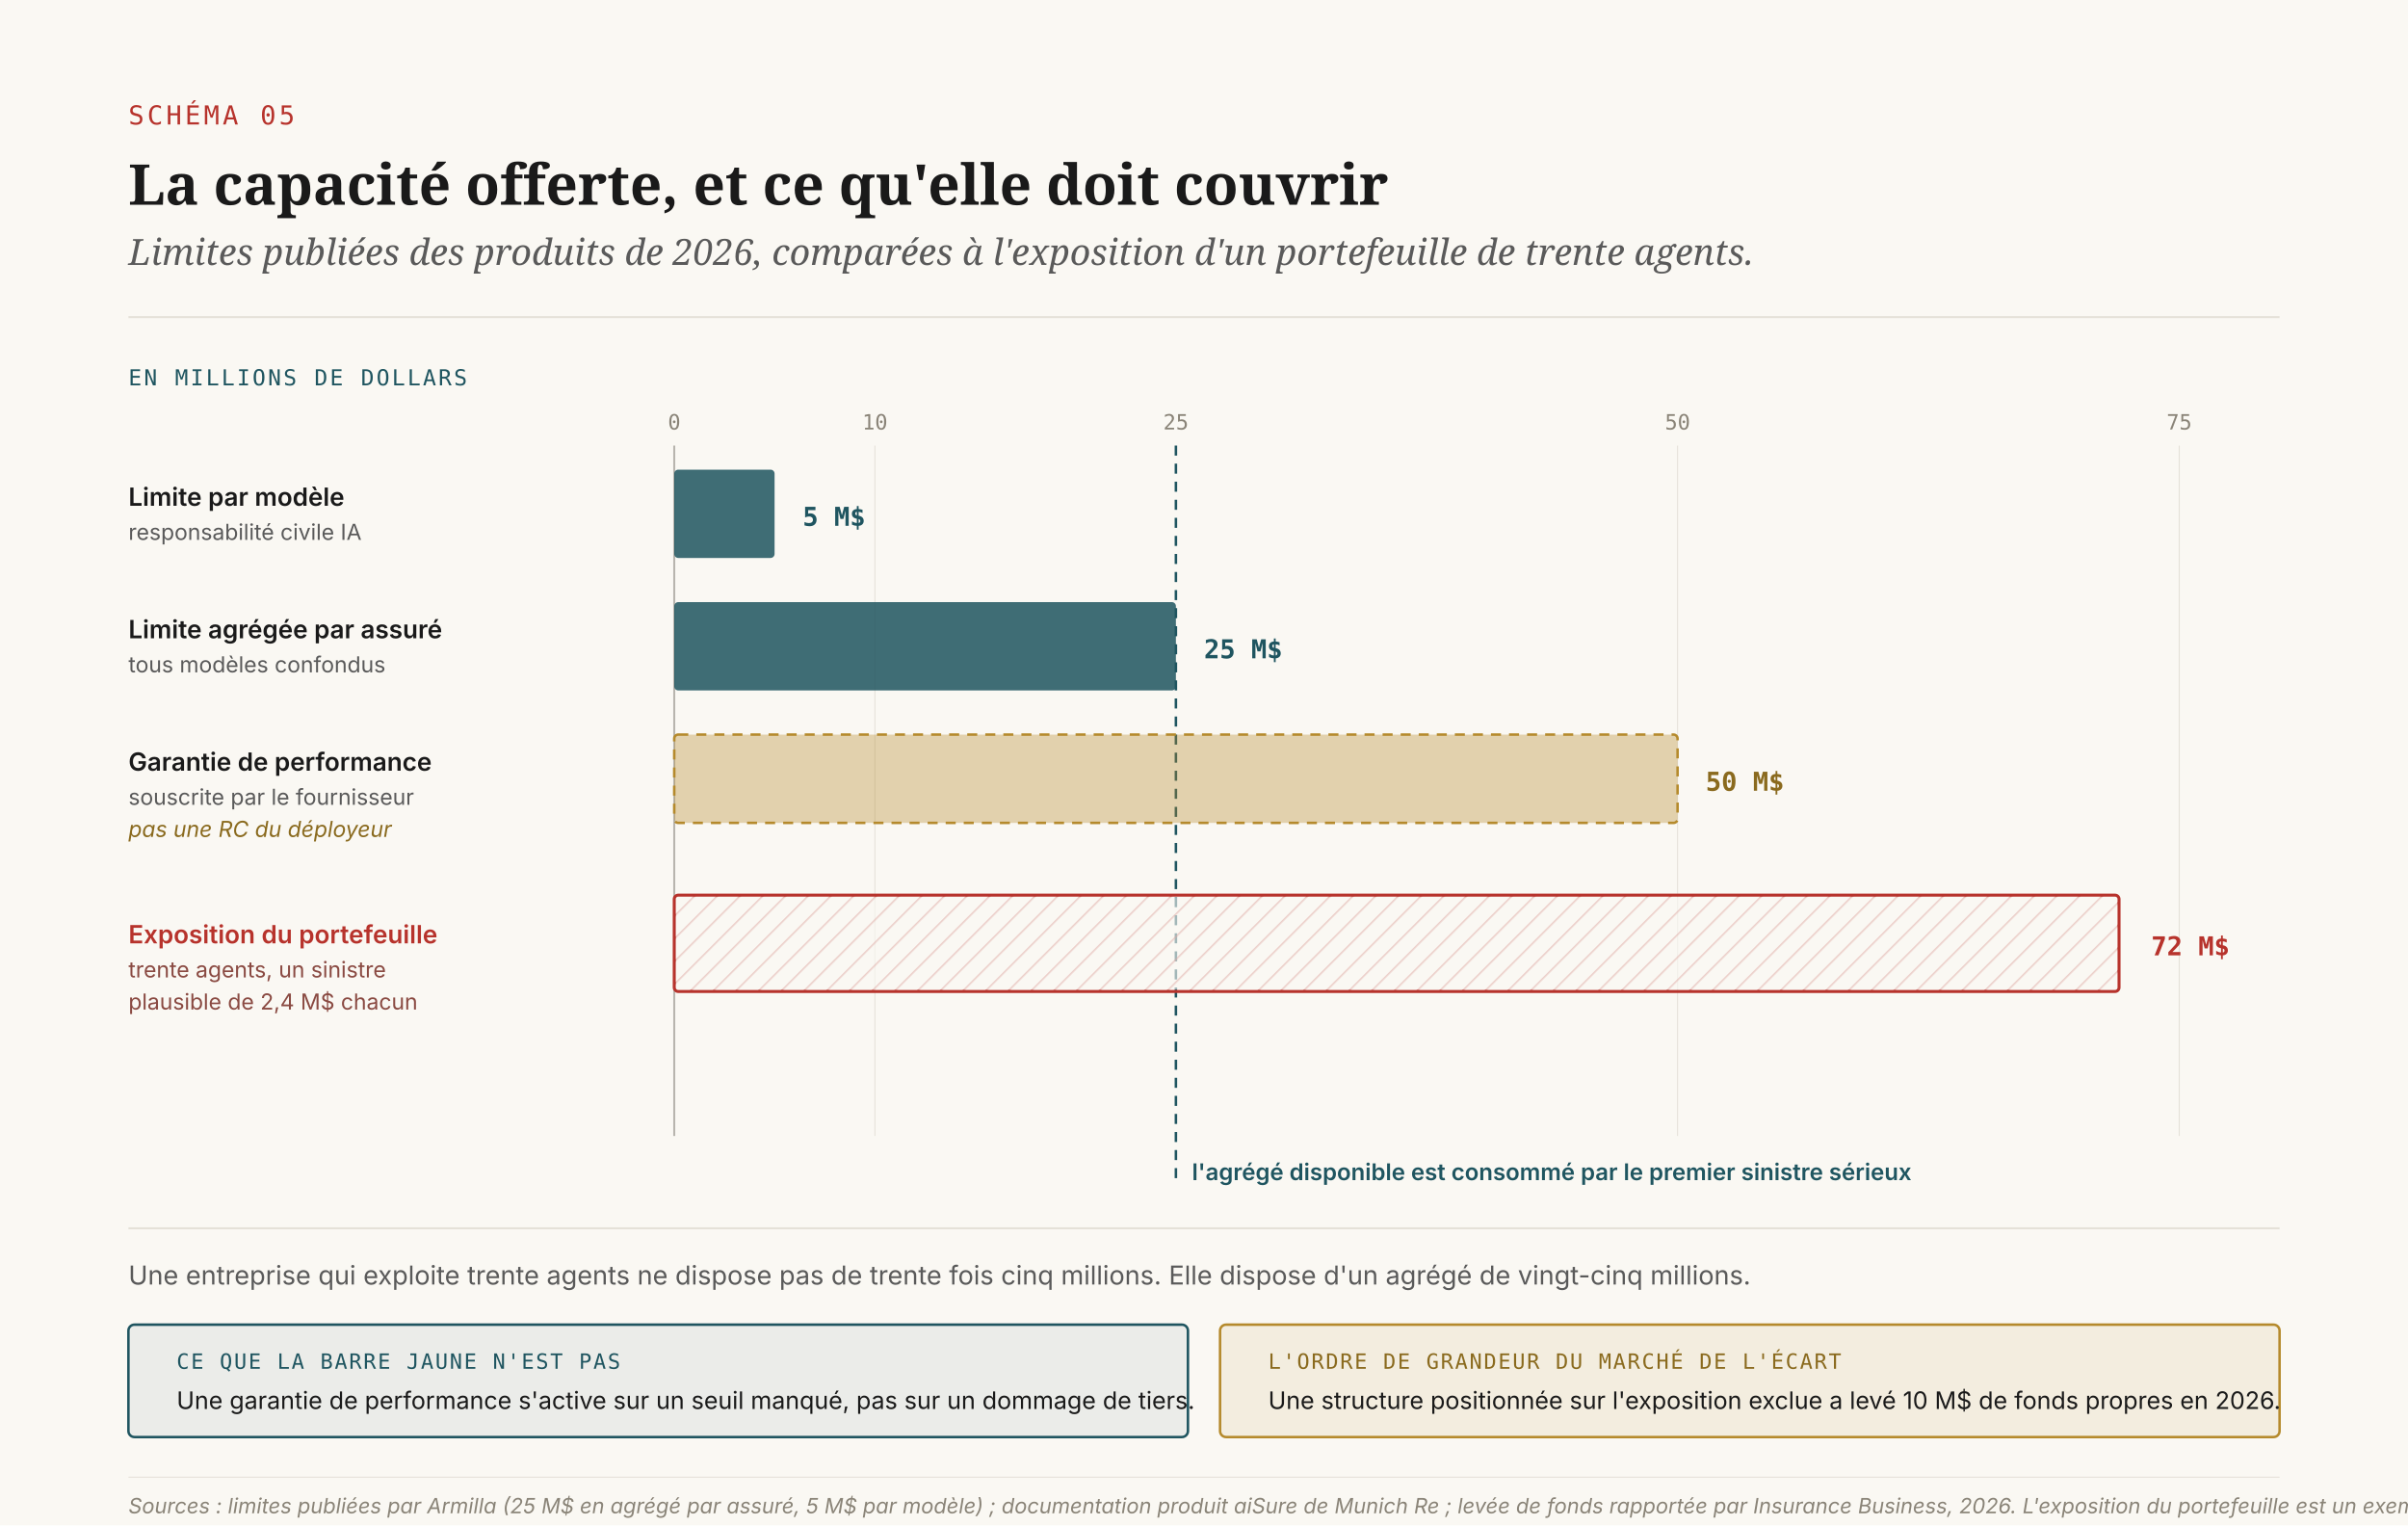
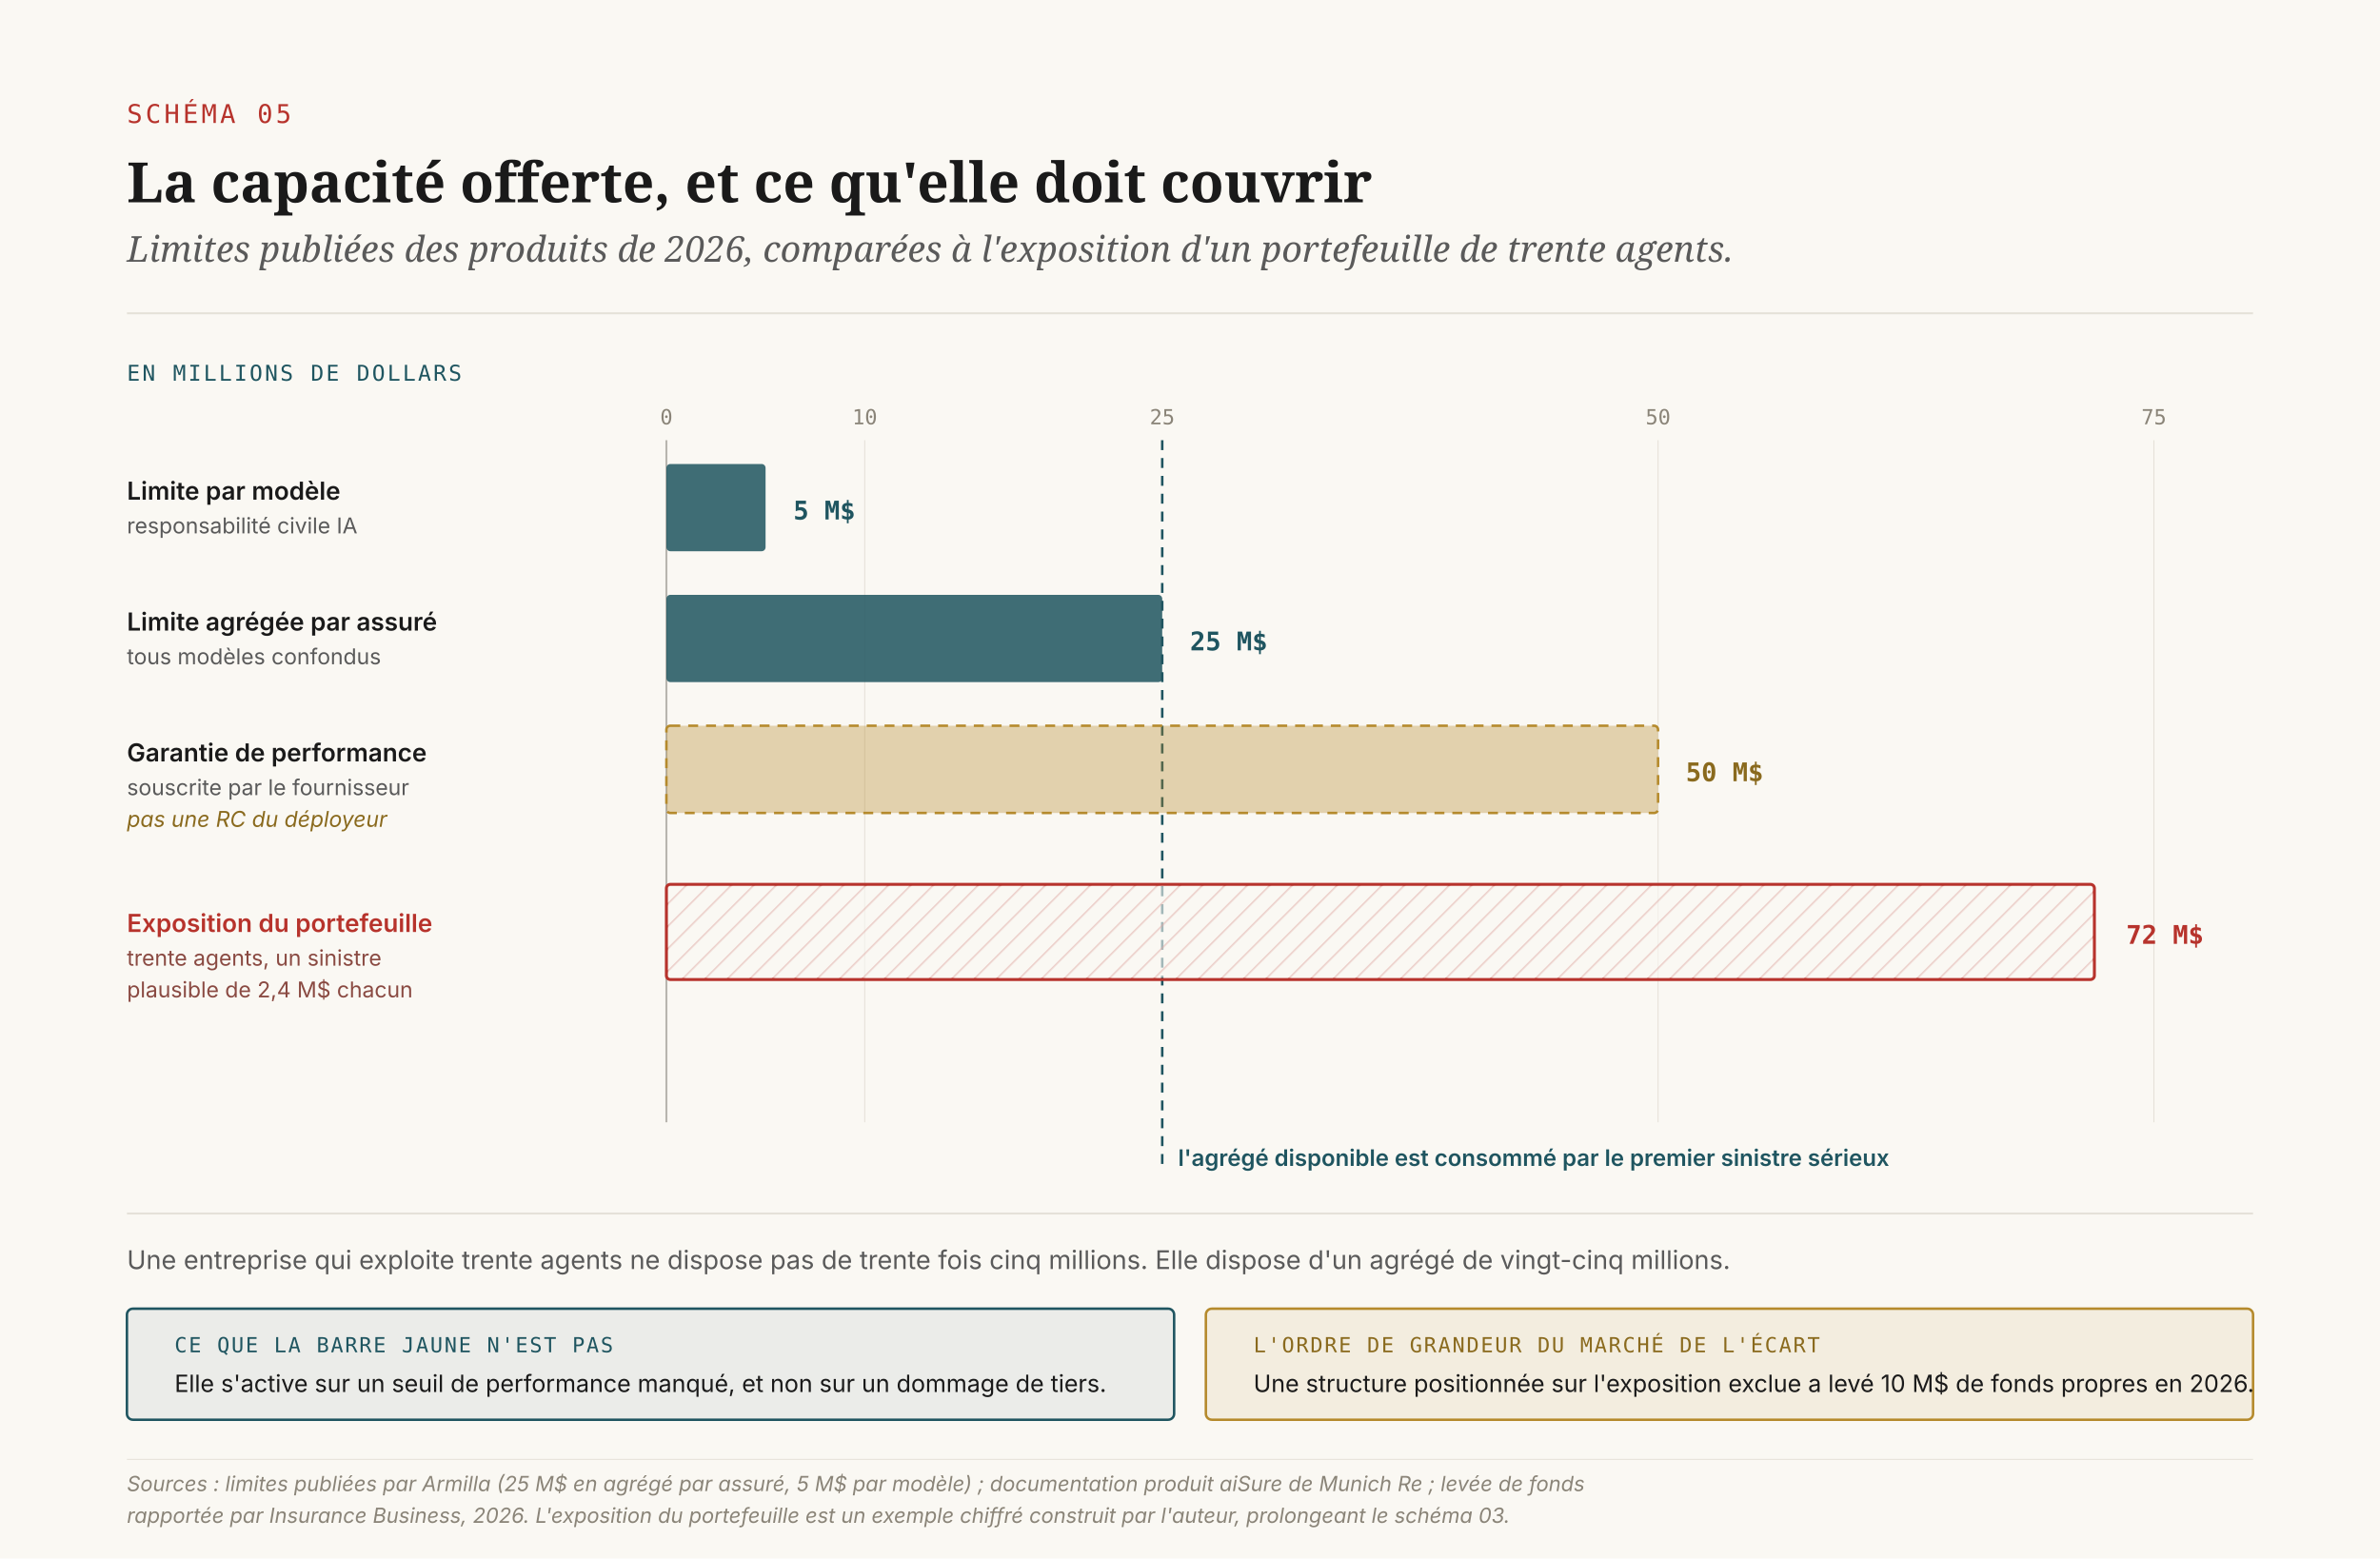
- <svg xmlns="http://www.w3.org/2000/svg" viewBox="0 0 1200 760" role="img" aria-label="Capacité offerte contre exposition : les limites publiées des produits d'assurance IA comparées à l'exposition d'un portefeuille de trente agents">
+ <svg xmlns="http://www.w3.org/2000/svg" viewBox="0 0 1200 786" role="img" aria-label="Capacité offerte contre exposition : les limites publiées des produits d'assurance IA comparées à l'exposition d'un portefeuille de trente agents">
  <style>
    .display { font-family: 'Fraunces', 'Spectral', Georgia, serif; }
    .body    { font-family: 'Inter', 'Helvetica Neue', system-ui, sans-serif; }
    .mono    { font-family: 'JetBrains Mono', 'IBM Plex Mono', monospace; }
    .interactive { cursor: pointer; }
  </style>
  <defs>
    <pattern id="hatch05" width="8" height="8" patternTransform="rotate(45)" patternUnits="userSpaceOnUse">
      <line x1="0" y1="0" x2="0" y2="8" stroke="#B7332C" stroke-width="1.6" stroke-opacity="0.5" />
    </pattern>
  </defs>
-   <rect width="1200" height="760" fill="#FAF8F3" />
+   <rect width="1200" height="786" fill="#FAF8F3" />
  <text x="64" y="62" class="mono" font-size="13" letter-spacing="0.12em" fill="#B7332C">SCHÉMA 05</text>
  <text x="64" y="102" class="display" font-size="28" font-weight="600" fill="#1A1A1A">La capacité offerte, et ce qu'elle doit couvrir</text>
  <text x="64" y="132" class="display" font-size="18" font-style="italic" fill="#5A5A5A">Limites publiées des produits de 2026, comparées à l'exposition d'un portefeuille de trente agents.</text>
  <line x1="64" y1="158" x2="1136" y2="158" stroke="#E5E1D8" stroke-width="1" />
  <text x="64" y="192" class="mono" font-size="11" letter-spacing="0.1em" fill="#1F5560">EN MILLIONS DE DOLLARS</text>
  <text x="336" y="214" class="mono" font-size="10.5" fill="#8A8478" text-anchor="middle">0</text>
  <text x="436" y="214" class="mono" font-size="10.5" fill="#8A8478" text-anchor="middle">10</text>
  <text x="586" y="214" class="mono" font-size="10.5" fill="#8A8478" text-anchor="middle">25</text>
  <text x="836" y="214" class="mono" font-size="10.5" fill="#8A8478" text-anchor="middle">50</text>
  <text x="1086" y="214" class="mono" font-size="10.5" fill="#8A8478" text-anchor="middle">75</text>
  <line x1="336" y1="222" x2="336" y2="566" stroke="#B8B5AE" stroke-width="1" />
  <line x1="436" y1="222" x2="436" y2="566" stroke="#E5E1D8" stroke-width="0.5" />
  <line x1="836" y1="222" x2="836" y2="566" stroke="#E5E1D8" stroke-width="0.5" />
  <line x1="1086" y1="222" x2="1086" y2="566" stroke="#E5E1D8" stroke-width="0.5" />
  <line x1="586" y1="222" x2="586" y2="590" stroke="#1F5560" stroke-width="1.25" stroke-dasharray="5 4" />
  <g class="interactive" data-card="limite-par-modele" tabindex="0" role="button" aria-label="La limite par modèle — cliquez pour les détails">
    <text x="64" y="252" class="body" font-size="12.5" font-weight="600" fill="#1A1A1A">Limite par modèle</text>
    <text x="64" y="269" class="body" font-size="11" fill="#5A5A5A">responsabilité civile IA</text>
    <rect x="336" y="234" width="50" height="44" rx="2" fill="#1F5560" fill-opacity="0.85" />
    <text x="400" y="262" class="mono" font-size="13" font-weight="600" fill="#1F5560">5 M$</text>
  </g>
  <g class="interactive" data-card="limite-agregee" tabindex="0" role="button" aria-label="La limite agrégée par assuré — cliquez pour les détails">
    <text x="64" y="318" class="body" font-size="12.5" font-weight="600" fill="#1A1A1A">Limite agrégée par assuré</text>
    <text x="64" y="335" class="body" font-size="11" fill="#5A5A5A">tous modèles confondus</text>
    <rect x="336" y="300" width="250" height="44" rx="2" fill="#1F5560" fill-opacity="0.85" />
    <text x="600" y="328" class="mono" font-size="13" font-weight="600" fill="#1F5560">25 M$</text>
  </g>
  <g class="interactive" data-card="garantie-performance" tabindex="0" role="button" aria-label="La garantie de performance souscrite par le fournisseur — cliquez pour les détails">
    <text x="64" y="384" class="body" font-size="12.5" font-weight="600" fill="#1A1A1A">Garantie de performance</text>
    <text x="64" y="401" class="body" font-size="11" fill="#5A5A5A">souscrite par le fournisseur</text>
    <text x="64" y="417" class="body" font-size="11" font-style="italic" fill="#8A6A1E">pas une RC du déployeur</text>
    <rect x="336" y="366" width="500" height="44" rx="2" fill="#B58A2C" fill-opacity="0.35" stroke="#B58A2C" stroke-width="1.25" stroke-dasharray="5 4" />
    <text x="850" y="394" class="mono" font-size="13" font-weight="600" fill="#8A6A1E">50 M$</text>
  </g>
  <g class="interactive" data-card="exposition-portefeuille" tabindex="0" role="button" aria-label="L'exposition d'un portefeuille de trente agents — cliquez pour les détails">
    <text x="64" y="470" class="body" font-size="12.5" font-weight="600" fill="#B7332C">Exposition du portefeuille</text>
    <text x="64" y="487" class="body" font-size="11" fill="#8A4A42">trente agents, un sinistre</text>
    <text x="64" y="503" class="body" font-size="11" fill="#8A4A42">plausible de 2,4 M$ chacun</text>
    <rect x="336" y="446" width="720" height="48" rx="2" fill="url(#hatch05)" stroke="#B7332C" stroke-width="1.5" />
    <rect x="337" y="447" width="718" height="46" rx="2" fill="#FAF8F3" fill-opacity="0.6" />
    <text x="1072" y="476" class="mono" font-size="13" font-weight="600" fill="#B7332C">72 M$</text>
  </g>
  <text x="594" y="588" class="body" font-size="11.5" font-weight="600" fill="#1F5560">l'agrégé disponible est consommé par le premier sinistre sérieux</text>
  <line x1="64" y1="612" x2="1136" y2="612" stroke="#E5E1D8" stroke-width="1" />
  <text x="64" y="640" class="body" font-size="13" fill="#5A5A5A">Une entreprise qui exploite trente agents ne dispose pas de trente fois cinq millions. Elle dispose d'un agrégé de vingt-cinq millions.</text>
  <rect x="64" y="660" width="528" height="56" rx="3" fill="#1F5560" fill-opacity="0.07" stroke="#1F5560" stroke-width="1.25" />
  <text x="88" y="682" class="mono" font-size="10.5" letter-spacing="0.08em" fill="#1F5560">CE QUE LA BARRE JAUNE N'EST PAS</text>
-   <text x="88" y="702" class="body" font-size="12" fill="#1A1A1A">Une garantie de performance s'active sur un seuil manqué, pas sur un dommage de tiers.</text>
+   <text x="88" y="702" class="body" font-size="12" fill="#1A1A1A">Elle s'active sur un seuil de performance manqué, et non sur un dommage de tiers.</text>
  <rect x="608" y="660" width="528" height="56" rx="3" fill="#B58A2C" fill-opacity="0.10" stroke="#B58A2C" stroke-width="1.25" />
  <text x="632" y="682" class="mono" font-size="10.5" letter-spacing="0.08em" fill="#8A6A1E">L'ORDRE DE GRANDEUR DU MARCHÉ DE L'ÉCART</text>
  <text x="632" y="702" class="body" font-size="12" fill="#1A1A1A">Une structure positionnée sur l'exposition exclue a levé 10 M$ de fonds propres en 2026.</text>
  <line x1="64" y1="736" x2="1136" y2="736" stroke="#E5E1D8" stroke-width="0.5" />
-   <text x="64" y="754" class="body" font-size="10.5" font-style="italic" fill="#8A8478">Sources : limites publiées par Armilla (25 M$ en agrégé par assuré, 5 M$ par modèle) ; documentation produit aiSure de Munich Re ; levée de fonds rapportée par Insurance Business, 2026. L'exposition du portefeuille est un exemple chiffré construit par l'auteur, prolongeant le schéma 03.</text>
+   <text x="64" y="752" class="body" font-size="10.5" font-style="italic" fill="#8A8478">Sources : limites publiées par Armilla (25 M$ en agrégé par assuré, 5 M$ par modèle) ; documentation produit aiSure de Munich Re ; levée de fonds</text>
+   <text x="64" y="768" class="body" font-size="10.5" font-style="italic" fill="#8A8478">rapportée par Insurance Business, 2026. L'exposition du portefeuille est un exemple chiffré construit par l'auteur, prolongeant le schéma 03.</text>
</svg>
